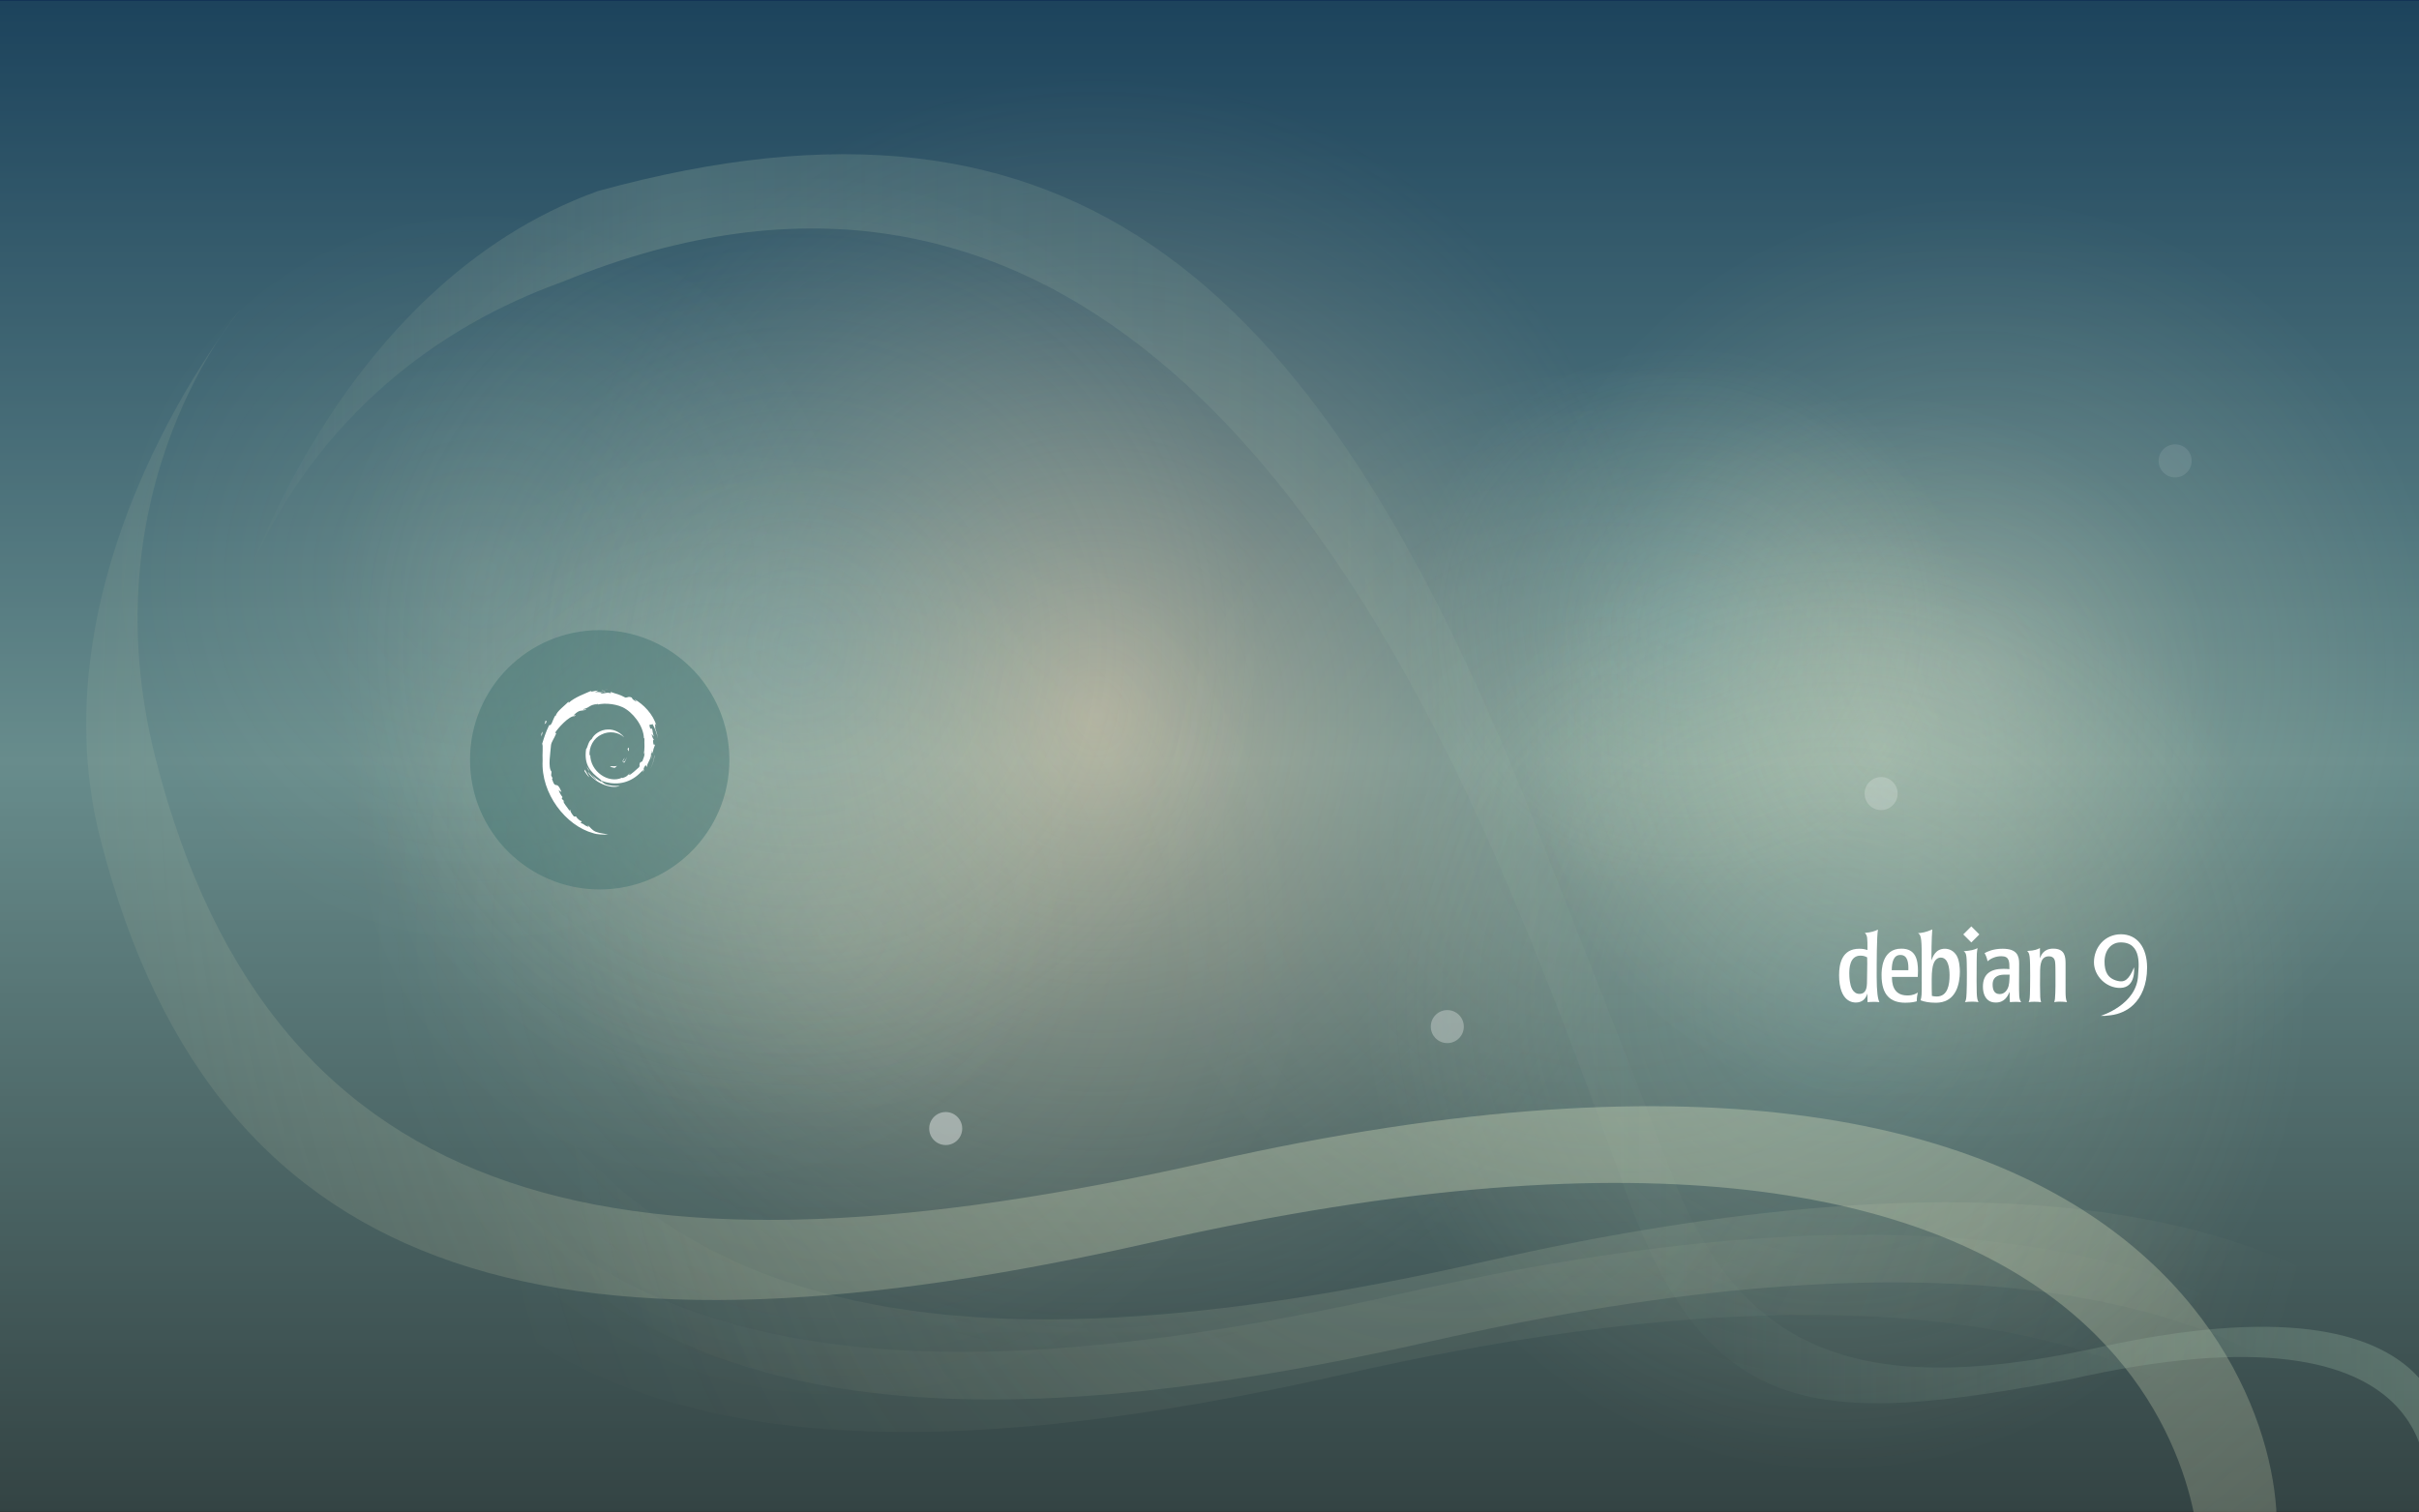
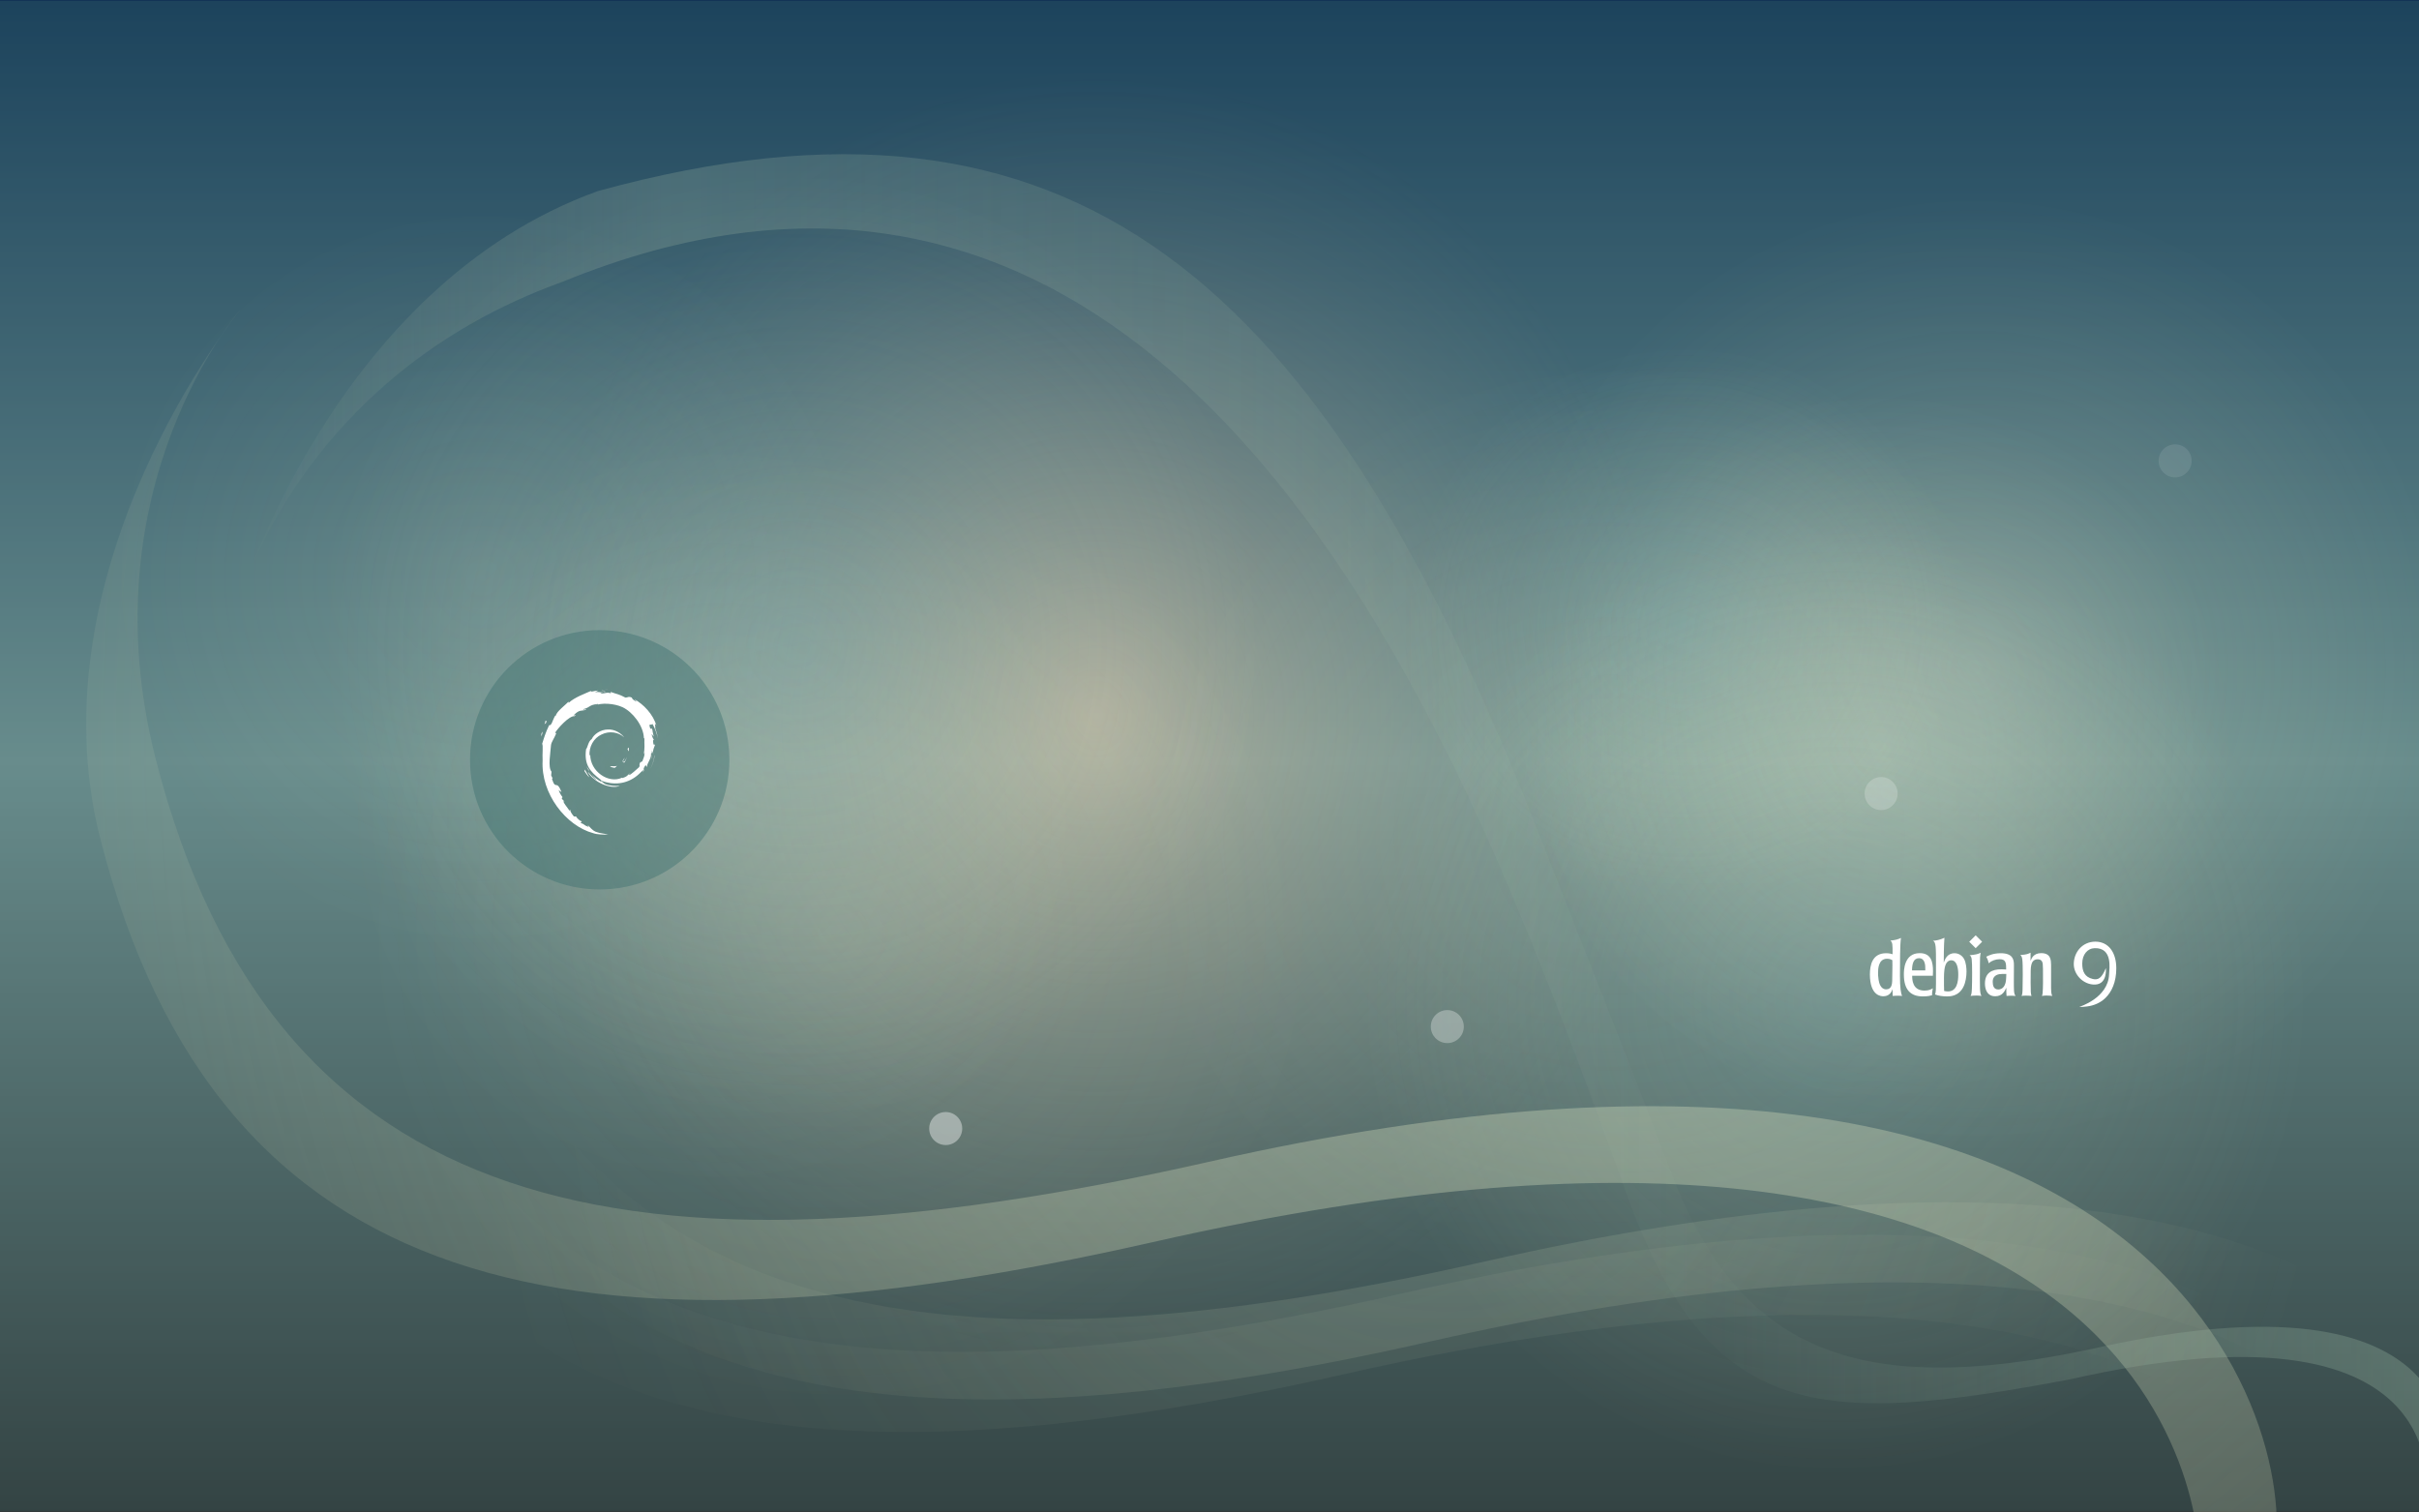
<svg xmlns="http://www.w3.org/2000/svg" version="1.1" id="root" x="0px" y="0px" width="1280" height="800" viewBox="0 0 1280 800" enable-background="new 0 0 1920 1200" xml:space="preserve">
  <defs id="defs188" />
  <g id="background" transform="matrix(0.66667,0,0,0.66667,6.1425781e-6,1.5527344e-6)">
    <g id="background_1_">
      <linearGradient id="SVGID_1_" gradientUnits="userSpaceOnUse" x1="-1528.699" y1="4317.114" x2="-1528.699" y2="3118.982" gradientTransform="matrix(1,0,0,-1,2488.699,4319.998)">
        <stop offset="0" style="stop-color:#133356" id="stop6" />
        <stop offset="0.502" style="stop-color:#7C9999" id="stop8" />
        <stop offset="1" style="stop-color:#333333" id="stop10" />
      </linearGradient>
      <rect y="0" x="0" style="fill:url(#SVGID_1_)" width="1920" height="1200.373" id="rect12" />
    </g>
    <g id="Layer_4">
      <radialGradient id="SVGID_2_" cx="-1656.957" cy="3382.681" r="942.225" gradientTransform="matrix(0.994,0,0,-1.1103,2517.466,4324.174)" gradientUnits="userSpaceOnUse">
        <stop offset="0" style="stop-color:#E4C8A5;stop-opacity:0.5" id="stop16" />
        <stop offset="0.143" style="stop-color:#AEAB93;stop-opacity:0.437" id="stop18" />
        <stop offset="0.38" style="stop-color:#587E77;stop-opacity:0.333" id="stop20" />
        <stop offset="0.488" style="stop-color:#366C6C;stop-opacity:0.286" id="stop22" />
      </radialGradient>
      <rect x="0" style="fill:url(#SVGID_2_)" y="0.749" width="1920" height="1199.251" id="rect24" />
    </g>
  </g>
  <g id="glows" transform="matrix(0.66667,0,0,0.66667,6.1425781e-6,1.5527344e-6)">
    <radialGradient id="SVGID_3_" cx="-996.666" cy="3727.3" r="279.21" gradientTransform="matrix(1,0,0,-1,2488.699,4319.998)" gradientUnits="userSpaceOnUse">
      <stop offset="0" style="stop-color:#FFFCDD" id="stop28" />
      <stop offset="1" style="stop-color:#FEF9C8;stop-opacity:0" id="stop30" />
    </radialGradient>
    <circle style="opacity:0.2;fill:url(#SVGID_3_)" enable-background="new    " cx="1492.033" cy="592.698" r="279.21" id="circle32" />
    <radialGradient id="SVGID_4_" cx="-1151.728" cy="3823.387" r="221.002" gradientTransform="matrix(1,0,0,-1,2488.699,4319.998)" gradientUnits="userSpaceOnUse">
      <stop offset="0" style="stop-color:#99CCCC" id="stop35" />
      <stop offset="1" style="stop-color:#FEF9C8;stop-opacity:0" id="stop37" />
    </radialGradient>
    <circle style="opacity:0.2;fill:url(#SVGID_4_)" enable-background="new    " cx="1336.971" cy="496.611" r="221.002" id="circle39" />
    <radialGradient id="SVGID_5_" cx="-2105.652" cy="3861.388" r="293.003" gradientTransform="matrix(1,0,0,-1,2488.699,4319.998)" gradientUnits="userSpaceOnUse">
      <stop offset="0" style="stop-color:#FFFCDD" id="stop42" />
      <stop offset="1" style="stop-color:#FEF9C8;stop-opacity:0" id="stop44" />
    </radialGradient>
    <circle style="opacity:0.1;fill:url(#SVGID_5_)" enable-background="new    " cx="383.047" cy="458.61" r="293.003" id="circle46" />
    <radialGradient id="SVGID_6_" cx="-1917.652" cy="3672.343" r="293.003" gradientTransform="matrix(1,0,0,-1,2488.699,4319.998)" gradientUnits="userSpaceOnUse">
      <stop offset="0" style="stop-color:#FFFCDD" id="stop49" />
      <stop offset="1" style="stop-color:#FEF9C8;stop-opacity:0" id="stop51" />
    </radialGradient>
    <circle style="opacity:0.1;fill:url(#SVGID_6_)" enable-background="new    " cx="571.047" cy="647.655" r="293.003" id="circle53" />
    <radialGradient id="SVGID_7_" cx="-1821.317" cy="3579.509" r="374.833" gradientTransform="matrix(1,0,0,-1,2488.699,4319.998)" gradientUnits="userSpaceOnUse">
      <stop offset="0" style="stop-color:#FFFCDD" id="stop56" />
      <stop offset="1" style="stop-color:#FEF9C8;stop-opacity:0" id="stop58" />
    </radialGradient>
    <circle style="opacity:0.1;fill:url(#SVGID_7_)" enable-background="new    " cx="667.382" cy="740.489" r="374.833" id="circle60" />
    <radialGradient id="SVGID_8_" cx="-1209.822" cy="3657.275" r="374.832" gradientTransform="matrix(1,0,0,-1,2488.699,4319.998)" gradientUnits="userSpaceOnUse">
      <stop offset="0" style="stop-color:#FFFCDD" id="stop63" />
      <stop offset="1" style="stop-color:#FEF9C8;stop-opacity:0" id="stop65" />
    </radialGradient>
    <path style="opacity:0.1;fill:url(#SVGID_8_)" enable-background="new    " d="m 1278.877,287.89 c 207.014,0 374.832,167.815 374.832,374.833 0,207.02 -167.818,374.832 -374.832,374.832 -207.014,0 -374.832,-167.816 -374.832,-374.829 0,-207.019 167.818,-374.836 374.832,-374.836 z" id="path67" />
    <radialGradient id="SVGID_9_" cx="-1856.463" cy="3807.273" r="374.832" gradientTransform="matrix(1,0,0,-1,2488.699,4319.998)" gradientUnits="userSpaceOnUse">
      <stop offset="0" style="stop-color:#99CCCC" id="stop70" />
      <stop offset="1" style="stop-color:#FEF9C8;stop-opacity:0" id="stop72" />
    </radialGradient>
    <circle style="opacity:0.2;fill:url(#SVGID_9_)" enable-background="new    " cx="632.236" cy="512.725" r="374.833" id="circle74" />
    <radialGradient id="SVGID_10_" cx="-922.164" cy="3789.274" r="374.833" gradientTransform="matrix(1,0,0,-1,2488.699,4319.998)" gradientUnits="userSpaceOnUse">
      <stop offset="0" style="stop-color:#FFFCDD" id="stop77" />
      <stop offset="1" style="stop-color:#FEF9C8;stop-opacity:0" id="stop79" />
    </radialGradient>
    <circle style="opacity:0.2;fill:url(#SVGID_10_)" enable-background="new    " cx="1566.535" cy="530.724" r="374.833" id="circle81" />
    <radialGradient id="SVGID_11_" cx="-1031.994" cy="3525.275" r="374.832" gradientTransform="matrix(1,0,0,-1,2488.699,4319.998)" gradientUnits="userSpaceOnUse">
      <stop offset="0" style="stop-color:#99CCCC" id="stop84" />
      <stop offset="1" style="stop-color:#FEF9C8;stop-opacity:0" id="stop86" />
    </radialGradient>
    <circle style="opacity:0.2;fill:url(#SVGID_11_)" enable-background="new    " cx="1456.705" cy="794.723" r="374.833" id="circle88" />
  </g>
  <g id="octopus_1_" transform="matrix(0.66667,0,0,0.66667,6.1425781e-6,1.5527344e-6)">
    <radialGradient id="SVGID_12_" cx="12171.727" cy="-2777.451" r="704.525" gradientTransform="matrix(-1,0,0,1,13252.984,3630.337)" gradientUnits="userSpaceOnUse">
      <stop offset="0" style="stop-color:#BCCCB3" id="stop92" />
      <stop offset="1" style="stop-color:#FEF9C8;stop-opacity:0" id="stop94" />
    </radialGradient>
    <path style="opacity:0.1;fill:url(#SVGID_12_)" enable-background="new    " d="m 342.803,350.885 c 0,0 -166.237,203.738 -110.913,420.003 93.525,365.563 376.691,424 835.374,320 808.271,-183.268 836.202,226 830.202,264 l 43.879,-63.617 c 6,-38 -21.938,-447.26 -830.2,-264 -458.687,104 -741.854,45.568 -835.375,-320 -55.323,-216.261 67.033,-356.386 67.033,-356.386" id="path96" />
    <radialGradient id="SVGID_13_" cx="11962.174" cy="-3044.973" r="1411.943" gradientTransform="matrix(-1,0,0,1,13252.984,3630.337)" gradientUnits="userSpaceOnUse">
      <stop offset="0" style="stop-color:#BCCCB3" id="stop99" />
      <stop offset="1" style="stop-color:#FEF9C8;stop-opacity:0" id="stop101" />
    </radialGradient>
    <path style="opacity:0.5;fill:url(#SVGID_13_)" enable-background="new    " d="m 190.59,246.104 c 0,0 -166.237,203.742 -110.914,420.003 93.523,365.563 376.689,423.999 835.377,320 808.26,-183.266 836.199,225.999 830.199,263.999 l 56.753,-5.73 c 28.162,-64.277 -34.813,-505.146 -843.073,-321.886 -458.687,104 -741.853,45.564 -835.374,-320 C 68.234,386.229 190.59,246.104 190.59,246.104" id="path103" />
    <radialGradient id="SVGID_14_" cx="12104.23" cy="-2803.252" r="704.524" gradientTransform="matrix(-1,0,0,1,13252.984,3630.337)" gradientUnits="userSpaceOnUse">
      <stop offset="0" style="stop-color:#BCCCB3" id="stop106" />
      <stop offset="1" style="stop-color:#FEF9C8;stop-opacity:0" id="stop108" />
    </radialGradient>
    <path style="opacity:0.2;fill:url(#SVGID_14_)" enable-background="new    " d="m 410.301,325.085 c 0,0 -166.237,203.742 -110.914,420.001 93.524,365.567 376.69,423.999 835.374,320 808.263,-183.262 836.201,225.999 830.201,263.999 l 43.879,-63.61 c 6,-38 -21.938,-447.267 -830.2,-264 -458.685,104 -741.852,45.563 -835.373,-320 -55.323,-216.266 67.033,-356.39 67.033,-356.39" id="path110" />
    <linearGradient id="SVGID_15_" gradientUnits="userSpaceOnUse" x1="11310.215" y1="-2971.831" x2="13063.793" y2="-2971.831" gradientTransform="matrix(-1,0,0,1,13252.984,3630.337)">
      <stop offset="0" style="stop-color:#ABCCB3;stop-opacity:0.7" id="stop113" />
      <stop offset="0.33" style="stop-color:#B4CFB5;stop-opacity:0.05" id="stop115" />
      <stop offset="0.803" style="stop-color:#C1D4B7;stop-opacity:0.5" id="stop117" />
      <stop offset="1" style="stop-color:#FEF9C8;stop-opacity:0" id="stop119" />
    </linearGradient>
    <path style="opacity:0.4;fill:url(#SVGID_15_)" enable-background="new    " d="m 189.191,479.015 c 0,0 47.39,-179.889 257.465,-255.367 391.015,-159.975 617.139,163.146 752.897,485.594 12,28.498 41.998,100.494 91.495,238.487 65.38,182.266 154.492,184.484 352.063,147.314 304.771,-69.104 284.29,85.22 282.021,99.549 l 16.545,-23.982 c 2.271,-14.327 22.748,-168.652 -282.021,-99.554 -188.504,40.321 -280.207,-1.222 -333.087,-139.832 C 1273.686,792.62 1270.43,787.431 1220.548,659.745 1049.41,221.649 853.077,47.771 474.711,151.639 264.642,227.119 189.191,479.015 189.191,479.015" id="path121" />
  </g>
  <g id="rounds" transform="matrix(0.66667,0,0,0.66667,6.1425781e-6,1.5527344e-6)">
    <path style="fill:none;stroke:#ffffff;stroke-width:2;stroke-miterlimit:10" stroke-miterlimit="10" d="M 1218.335,776.488" id="path124" />
    <circle style="opacity:0.3;fill:#ffffff" enable-background="new    " cx="1148.752" cy="815.015" r="13.107" id="circle126" />
    <circle style="opacity:0.2;fill:#ffffff" enable-background="new    " cx="1493.061" cy="630.008" r="13.109" id="circle128" />
    <circle style="opacity:0.1;fill:#ffffff" enable-background="new    " cx="1726.431" cy="365.857" r="13.107" id="circle130" />
    <circle style="opacity:0.4;fill:#ffffff" enable-background="new    " cx="750.623" cy="895.952" r="13.107" id="circle132" />
  </g>
  <g id="logoGroup_1_" transform="matrix(0.466669,0,0,0.466669,95.19869,120.6392)">
    <circle enable-background="new    " cx="475.991" cy="603.193" r="147.057" id="circle135" style="opacity:0.4;fill:#366c6c" />
    <g id="logo_1_" enable-background="new    ">
      <path d="m 488.914,610.467 c -2.729,0.03 0.517,1.396 4.08,1.947 0.987,-0.771 1.875,-1.545 2.67,-2.303 -2.215,0.548 -4.473,0.563 -6.75,0.356" id="path138" style="fill:#ffffff" />
      <path d="m 503.563,606.814 c 1.635,-2.248 2.813,-4.701 3.229,-7.239 -0.367,1.813 -1.347,3.367 -2.271,5.021 -5.104,3.222 -0.48,-1.9 -0.013,-3.854 -5.473,6.906 -0.746,4.141 -0.945,6.072" id="path140" style="fill:#ffffff" />
      <path d="m 508.975,592.736 c 0.332,-4.914 -0.965,-3.354 -1.396,-1.486 0.501,0.269 0.905,3.469 1.396,1.486" id="path142" style="fill:#ffffff" />
      <path d="m 478.559,525.543 c 1.459,0.269 3.149,0.463 2.906,0.813 1.598,-0.357 1.961,-0.671 -2.906,-0.813" id="path144" style="fill:#ffffff" />
      <path d="m 481.467,526.353 -1.021,0.221 0.957,-0.096 0.064,-0.125" id="path146" style="fill:#ffffff" />
      <path d="m 526.902,594.604 c 0.155,4.409 -1.291,6.559 -2.604,10.352 l -2.354,1.18 c -1.938,3.755 0.188,2.393 -1.189,5.361 -3.021,2.687 -9.146,8.389 -11.104,8.906 -1.438,-0.033 0.978,-1.693 1.282,-2.342 -4.032,2.771 -3.229,4.152 -9.412,5.846 l -0.183,-0.403 c -15.219,7.161 -36.354,-7.021 -36.082,-26.386 -0.159,1.229 -0.461,0.922 -0.799,1.414 -0.785,-9.96 4.604,-19.961 13.687,-24.055 8.896,-4.396 19.312,-2.604 25.658,3.344 -3.492,-4.578 -10.449,-9.438 -18.688,-8.98 -8.073,0.142 -15.642,5.271 -18.153,10.84 -4.144,2.604 -4.619,10.04 -6.42,11.398 -2.435,17.83 4.563,25.53 16.39,34.598 1.854,1.264 0.521,1.441 0.771,2.396 -3.938,-1.836 -7.521,-4.615 -10.48,-8.016 1.57,2.294 3.271,4.521 5.455,6.271 -3.707,-1.25 -8.655,-8.979 -10.1,-9.288 6.387,11.438 25.896,20.06 36.13,15.771 -4.733,0.178 -10.741,0.099 -16.063,-1.868 -2.229,-1.146 -5.271,-3.521 -4.729,-3.969 13.951,5.209 28.354,3.938 40.431,-5.732 3.073,-2.393 6.429,-6.459 7.396,-6.515 -1.459,2.19 0.25,1.055 -0.872,2.987 3.057,-4.938 -1.33,-2.01 3.158,-8.521 l 1.652,2.283 c -0.62,-4.104 5.098,-9.071 4.514,-15.551 1.313,-1.979 1.459,2.137 0.063,6.688 1.93,-5.057 0.514,-5.855 1.005,-10.041 0.528,1.402 1.235,2.896 1.604,4.375 -1.258,-4.891 1.28,-8.229 1.916,-11.063 -0.625,-0.274 -1.938,2.152 -2.24,-3.609 0.045,-2.509 0.699,-1.313 0.949,-1.934 -0.488,-0.283 -1.779,-2.206 -2.563,-5.896 0.563,-0.862 1.521,2.243 2.293,2.368 -0.494,-2.929 -1.354,-5.16 -1.394,-7.41 -2.267,-4.729 -0.805,0.637 -2.639,-2.022 -2.408,-7.521 1.997,-1.741 2.303,-5.156 3.646,5.292 5.729,13.488 6.688,16.891 -0.729,-4.142 -1.896,-8.146 -3.351,-12.038 1.104,0.479 -1.794,-8.521 1.438,-2.563 -3.439,-12.69 -14.761,-24.55 -25.161,-30.106 1.271,1.162 2.883,2.624 2.313,2.854 -5.188,-3.076 -4.271,-3.32 -5.019,-4.622 -4.218,-1.72 -4.486,0.142 -7.271,0.007 -7.946,-4.219 -9.479,-3.771 -16.791,-6.408 l 0.33,1.563 c -5.266,-1.76 -6.135,0.653 -11.821,0.006 -0.345,-0.271 1.825,-0.979 3.609,-1.238 -5.092,0.673 -4.854,-1.004 -9.829,0.188 1.226,-0.855 2.521,-1.438 3.834,-2.163 -4.146,0.258 -9.91,2.413 -8.135,0.438 -6.771,3.023 -18.79,7.271 -25.538,13.595 l -0.212,-1.416 c -3.1,3.714 -13.479,11.079 -14.313,15.896 l -0.819,0.188 c -1.604,2.729 -2.646,5.813 -3.931,8.606 -2.104,3.586 -3.084,1.381 -2.782,1.938 -4.14,8.396 -6.191,15.438 -7.974,21.229 1.271,1.893 0.031,11.385 0.511,18.979 -2.072,37.521 26.338,73.977 57.399,82.383 4.551,1.639 11.313,1.572 17.079,1.729 -6.796,-1.938 -7.673,-1.021 -14.291,-3.341 -4.771,-2.247 -5.819,-4.813 -9.202,-7.75 l 1.338,2.361 c -6.629,-2.35 -3.854,-2.902 -9.252,-4.611 l 1.435,-1.856 c -2.146,-0.164 -5.688,-3.619 -6.66,-5.544 l -2.354,0.102 c -2.821,-3.481 -4.332,-5.998 -4.22,-7.945 l -0.77,1.354 c -0.854,-1.479 -10.396,-13.069 -5.441,-10.375 -0.922,-0.84 -2.146,-1.359 -3.475,-3.771 l 1.016,-1.146 c -2.387,-3.063 -4.394,-6.987 -4.229,-8.308 1.271,1.719 2.147,2.034 3.022,2.329 -6.021,-14.914 -6.354,-0.813 -10.899,-15.182 l 0.965,-0.075 c -0.73,-1.118 -1.188,-2.318 -1.777,-3.509 l 0.424,-4.18 c -4.323,-4.998 -1.209,-21.271 -0.584,-30.192 0.434,-3.632 3.605,-7.494 6.021,-13.56 l -1.474,-0.257 c 2.813,-4.903 16.08,-19.729 22.229,-18.974 2.979,-3.729 -0.595,-0.019 -1.179,-0.952 6.541,-6.771 8.6,-4.771 13.008,-5.997 4.765,-2.816 -4.082,1.104 -1.824,-1.067 8.229,-2.104 5.824,-4.771 16.563,-5.848 1.132,0.646 -2.625,0.989 -3.563,1.823 6.854,-3.354 21.688,-2.593 31.319,1.855 11.181,5.229 23.734,20.672 24.232,35.202 l 0.563,0.146 c -0.281,5.774 0.893,12.458 -1.146,18.598 l 1.362,-2.887" id="path148" style="fill:#ffffff" />
      <path d="m 459.117,614.209 -0.385,1.913 c 1.793,2.438 3.219,5.081 5.508,6.979 -1.648,-3.209 -2.869,-4.538 -5.123,-8.892" id="path150" style="fill:#ffffff" />
      <path d="m 463.354,614.047 c -0.942,-1.055 -1.515,-2.313 -2.146,-3.567 0.604,2.218 1.838,4.106 2.983,6.057 l -0.837,-2.49" id="path152" style="fill:#ffffff" />
      <path d="m 538.412,597.731 -0.396,1.008 c -0.729,5.225 -2.321,10.393 -4.762,15.181 2.689,-5.055 4.422,-10.582 5.158,-16.189" id="path154" style="fill:#ffffff" />
      <path d="m 479.102,524.231 c 1.854,-0.678 4.535,-0.368 6.498,-0.813 -2.558,0.22 -5.099,0.348 -7.604,0.657 l 1.106,0.156" id="path156" style="fill:#ffffff" />
      <path d="m 414.299,558.693 c 0.426,3.937 -2.962,5.463 0.745,2.86 1.995,-4.477 -0.769,-1.231 -0.745,-2.86" id="path158" style="fill:#ffffff" />
      <path d="m 409.936,576.916 c 0.854,-2.624 1.018,-4.196 1.344,-5.72 -2.37,3.022 -1.096,3.664 -1.344,5.72" id="path160" style="fill:#ffffff" />
    </g>
  </g>
-   <g id="debian_1_" transform="matrix(0.466669,0,0,0.466669,316.3905,154.2003)">
+   <g id="debian_1_" transform="matrix(0.3733352,0,0,0.3733352,464.0394,226.1605)">
    <g id="g163">
      <path d="m 1439.256,762.536 c -0.104,0.113 -0.104,17.837 -0.328,22.464 -0.217,3.741 -0.552,11.778 -8.479,11.778 -8.15,0 -10.133,-9.36 -10.79,-13.434 -0.772,-4.512 -0.772,-8.261 -0.772,-9.905 0,-5.286 0.33,-20.044 12.772,-20.044 3.746,0 5.838,1.104 7.489,1.979 l 0.108,7.162 z m -31.93,12.997 c 0,31.049 16.517,31.049 18.938,31.049 6.826,0 11.233,-3.745 13.104,-10.239 l 0.222,9.797 c 2.091,-0.107 4.188,-0.328 7.6,-0.328 1.212,0 2.196,0 3.084,0.109 0.882,0 1.761,0.108 2.753,0.219 -1.763,-3.521 -3.083,-11.445 -3.083,-28.63 0,-16.733 0,-45.03 1.433,-53.622 -3.963,1.875 -7.381,3.087 -14.868,3.745 2.977,3.194 2.977,4.847 2.977,19.373 -2.09,-0.656 -4.735,-1.429 -9.249,-1.429 -19.717,0.004 -22.911,17.178 -22.911,29.956" id="path165" style="fill:#ffffff" />
      <path d="m 1467.039,769.911 c 0.109,-9.138 1.986,-17.284 9.802,-17.284 8.592,0 9.245,9.464 9.027,17.284 l -18.829,0 z m 29.729,1.105 c 0,-12.883 -2.528,-25.546 -18.822,-25.546 -22.463,0 -22.463,24.89 -22.463,30.17 0,22.354 10.019,31.16 26.863,31.16 7.484,0 11.12,-1.096 13.104,-1.652 -0.105,-3.964 0.439,-6.495 1.104,-9.906 -2.313,1.435 -5.286,3.305 -11.896,3.305 -17.178,0 -17.398,-15.642 -17.398,-21.033 l 29.294,0 0.214,-6.498" id="path167" style="fill:#ffffff" />
      <path d="m 1532.591,775.75 c 0,10.238 -1.871,24.003 -14.644,24.003 -1.767,0 -3.965,-0.332 -5.396,-0.662 -0.223,-3.964 -0.223,-10.79 -0.223,-18.718 0,-9.469 0.987,-14.416 1.764,-16.847 2.312,-7.814 7.486,-7.922 8.478,-7.922 8.369,0 10.021,11.559 10.021,20.146 z m -31.601,12.002 c 0,8.149 0,12.772 -1.322,16.296 4.515,1.764 10.13,2.752 16.851,2.752 4.291,0 16.735,0 23.451,-13.762 3.194,-6.386 4.294,-14.977 4.294,-21.474 0,-3.967 -0.439,-12.661 -3.635,-18.169 -3.081,-5.172 -8.038,-7.814 -13.32,-7.814 -10.569,0 -13.649,8.808 -15.3,13.322 0,-5.612 0.105,-25.213 0.983,-35.233 -7.154,3.305 -11.563,3.849 -16.294,4.292 4.297,1.761 4.297,9.033 4.297,32.705 l 0,27.085" id="path169" style="fill:#ffffff" />
      <path d="m 1565.431,806.14 c -2.204,-0.328 -3.749,-0.552 -6.939,-0.552 -3.521,0 -5.945,0.224 -8.479,0.552 1.103,-2.092 1.542,-3.085 1.872,-10.235 0.439,-9.802 0.551,-36.013 -0.219,-41.519 -0.554,-4.187 -1.541,-4.846 -3.082,-5.943 9.027,-0.883 11.556,-1.54 15.743,-3.522 -0.877,4.841 -0.994,7.272 -0.994,14.646 -0.219,37.987 -0.329,42.057 2.098,46.573" id="path171" style="fill:#ffffff" />
      <path d="m 1600.691,774.976 c -0.223,6.938 -0.332,11.784 -2.206,15.639 -2.315,4.957 -6.168,6.387 -9.027,6.387 -6.614,0 -8.042,-5.5 -8.042,-10.896 0,-10.349 9.254,-11.125 13.431,-11.125 l 5.847,0 0,-0.005 0,0 z m -30.285,13.546 c 0,6.938 2.094,13.87 8.262,16.848 2.752,1.212 5.504,1.212 6.387,1.212 10.131,0 13.541,-7.491 15.637,-12.114 -0.109,4.846 0,7.815 0.327,11.672 1.983,-0.107 3.964,-0.329 7.273,-0.329 1.872,0 3.629,0.222 5.5,0.329 -1.212,-1.87 -1.871,-2.975 -2.203,-7.267 -0.22,-4.183 -0.22,-8.369 -0.22,-14.202 l 0.108,-22.464 c 0,-8.375 -2.202,-16.63 -18.722,-16.63 -10.896,0 -17.284,3.304 -20.479,4.956 1.323,2.422 2.43,4.512 3.416,9.251 4.301,-3.746 9.912,-5.729 15.633,-5.729 9.146,0 9.146,6.063 9.146,14.646 -2.092,-0.107 -3.854,-0.325 -6.83,-0.325 -13.985,-10e-4 -23.235,5.388 -23.235,20.146" id="path173" style="fill:#ffffff" />
      <path d="m 1664.111,795.238 c 0.109,3.745 0.109,7.709 1.648,10.903 -2.427,-0.224 -3.855,-0.553 -8.369,-0.553 -2.644,0 -4.07,0.227 -6.167,0.553 0.438,-1.434 0.663,-1.979 0.886,-3.854 0.328,-2.529 0.554,-11.014 0.554,-13.987 l 0,-11.892 c 0,-5.175 0,-12.665 -0.34,-15.303 -0.22,-1.869 -0.763,-6.938 -7.157,-6.938 -6.275,0 -8.364,4.622 -9.139,8.366 -0.877,3.853 -0.877,8.039 -0.877,24.334 0.104,14.096 0.104,15.413 1.207,19.27 -1.871,-0.219 -4.185,-0.436 -7.481,-0.436 -2.646,0 -4.41,0.104 -6.604,0.436 0.771,-1.763 1.211,-2.645 1.43,-8.807 0.225,-6.061 0.664,-35.79 -0.334,-42.833 -0.547,-4.298 -1.652,-5.285 -2.858,-6.39 8.922,-0.441 11.779,-1.871 14.535,-3.303 l 0,11.668 c 1.319,-3.415 4.072,-11.015 15.084,-11.015 13.768,0 13.873,10.021 13.984,16.627 l 0,33.154" id="path175" style="fill:#ffffff" />
      <path d="m 1566.36,729.337 -9.122,9.115 -9.114,-9.115 9.114,-9.115 9.122,9.115" id="path177" style="fill:#ffffff" />
    </g>
    <g id="_x39_">
      <g id="g180">
        <g id="g182">
          <path d="m 1726.427,790.001 c -16.123,0.476 -30.126,-13.655 -30.126,-28.971 0,-16.961 12.275,-31.856 30.617,-31.856 18.332,0 29.645,14.896 29.645,37.787 0,19.729 -6.609,33.521 -15.444,42.078 -6.892,6.755 -16.413,10.892 -26.063,11.999 -4.41,0.688 -8.269,0.825 -11.167,0.688 0,0 41.182,-12.38 42.477,-46.256 0.284,-7.578 5.52,-37.745 -20.41,-37.055 -10.336,0.271 -17.655,9.102 -17.655,21.789 0,11.164 3.432,19.079 14.75,21.852 7.907,1.938 12.87,-1.126 18.729,-15.447 -0.01,10e-4 2.589,22.866 -15.353,23.392 z" id="path184" style="fill:#ffffff" />
        </g>
      </g>
    </g>
  </g>
</svg>
